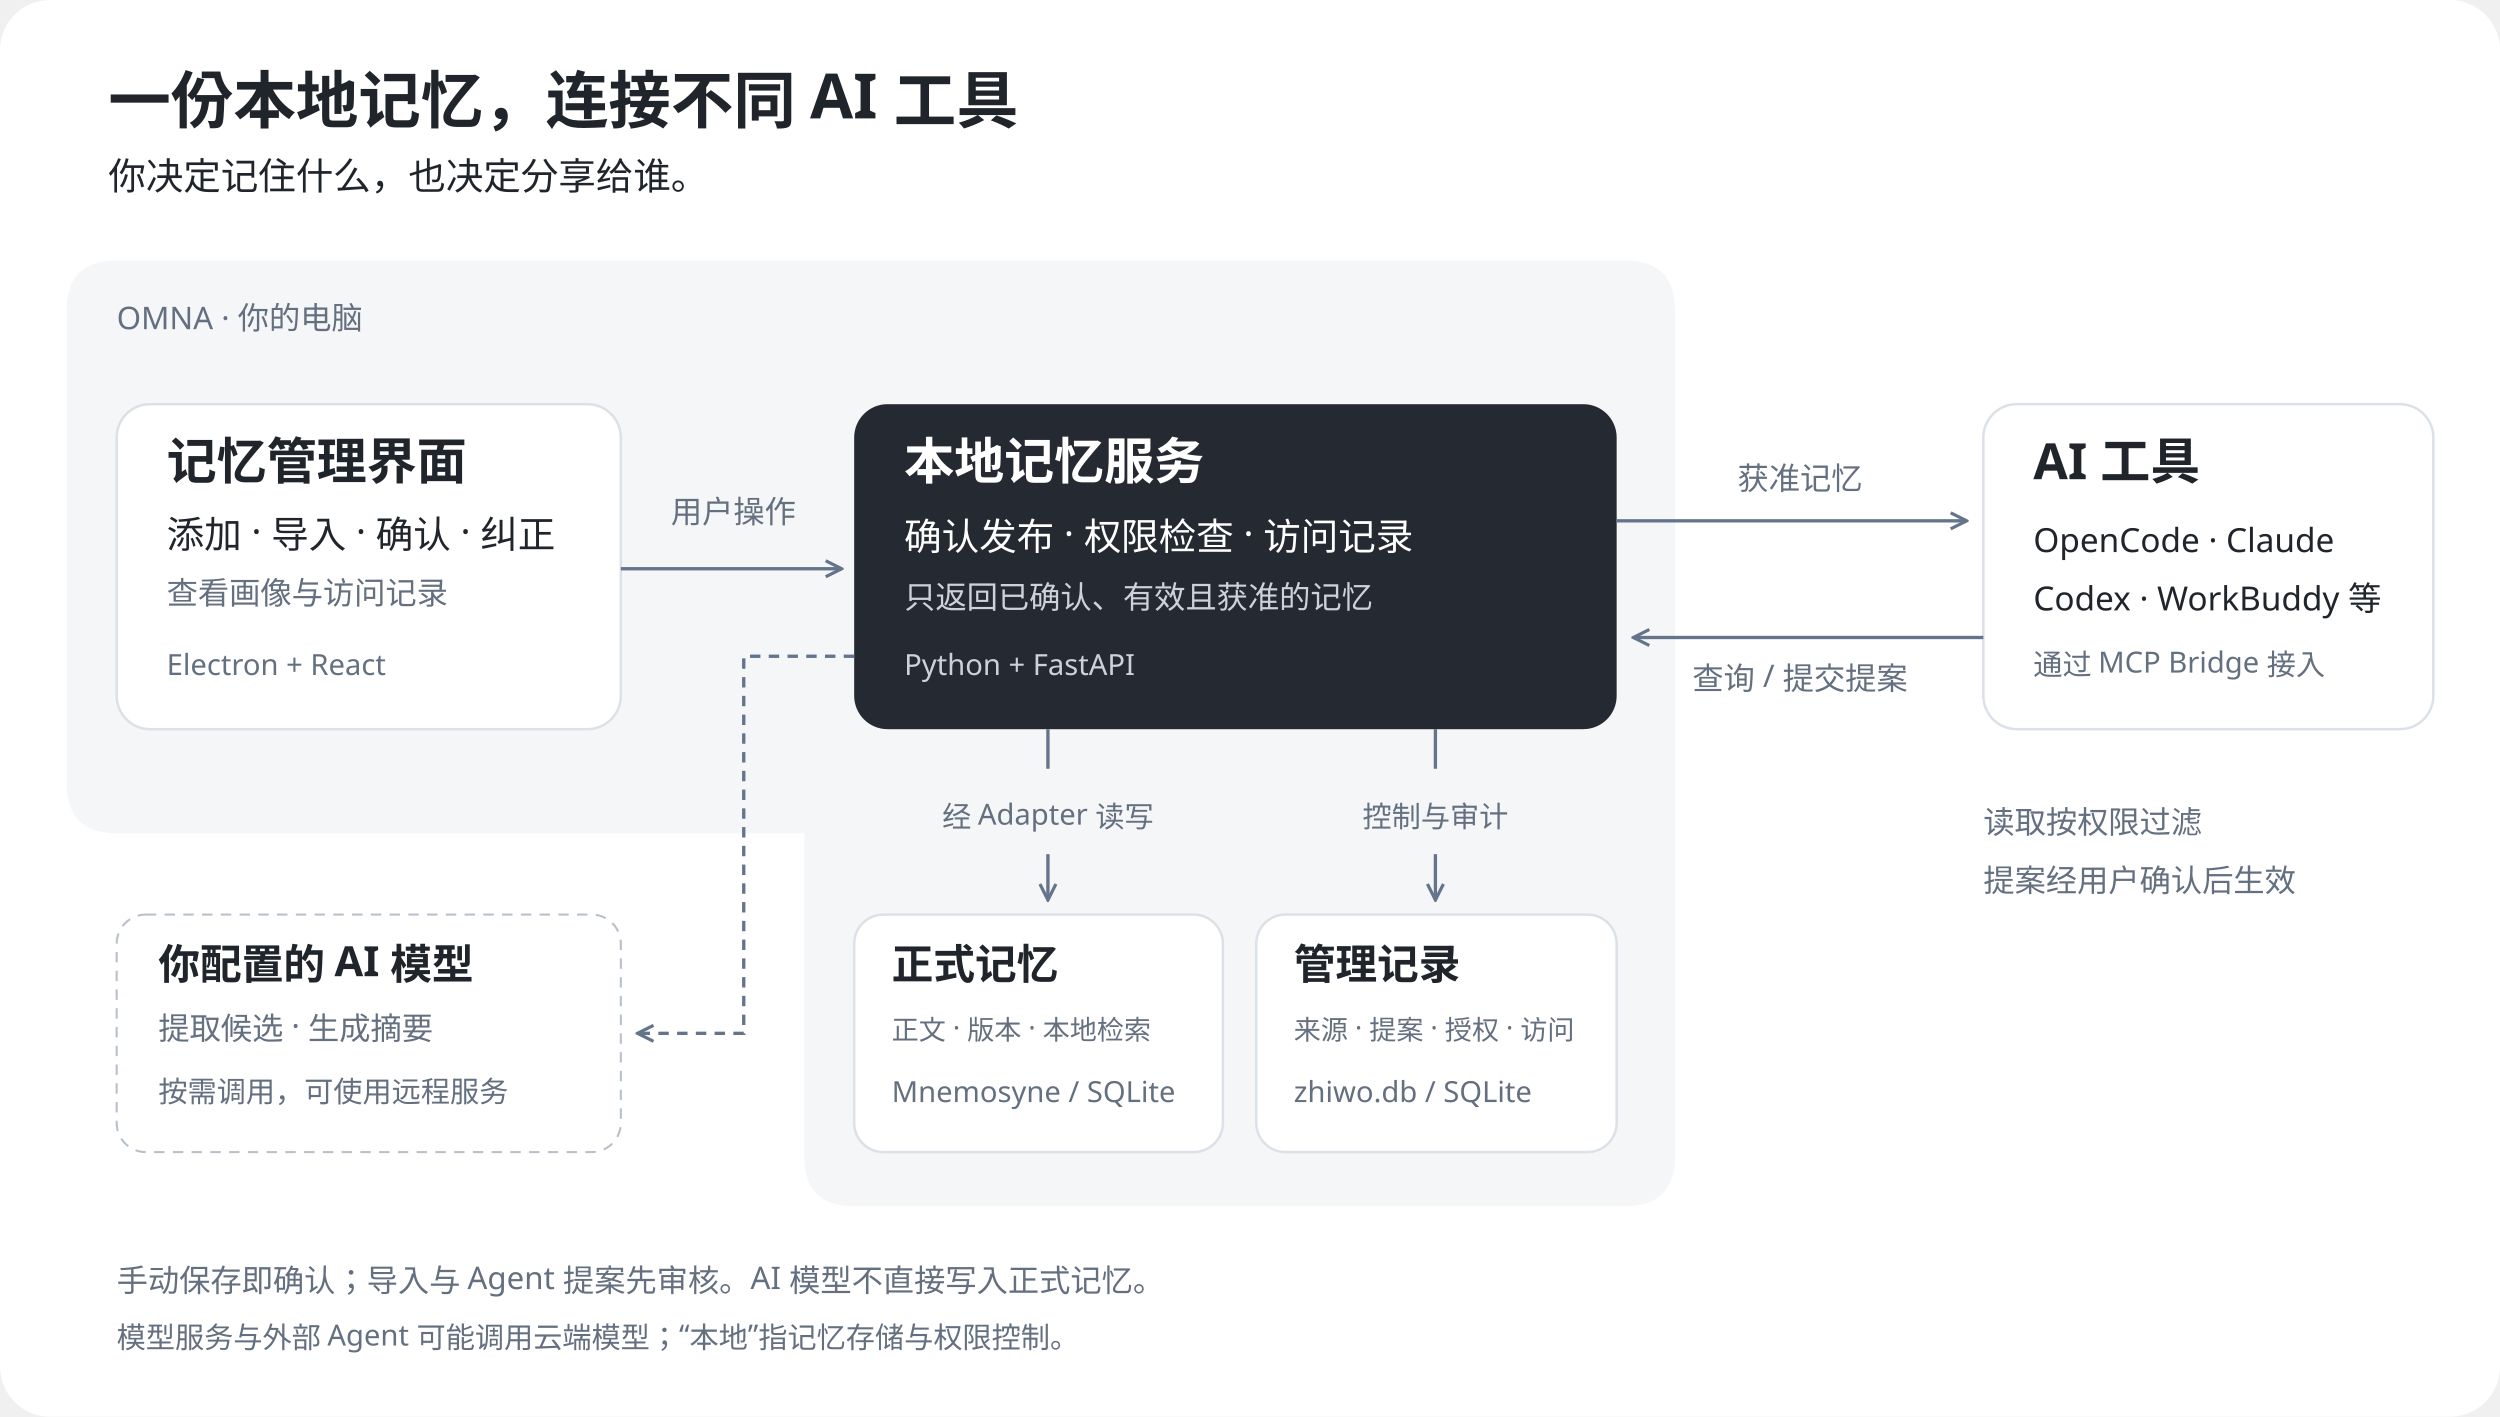
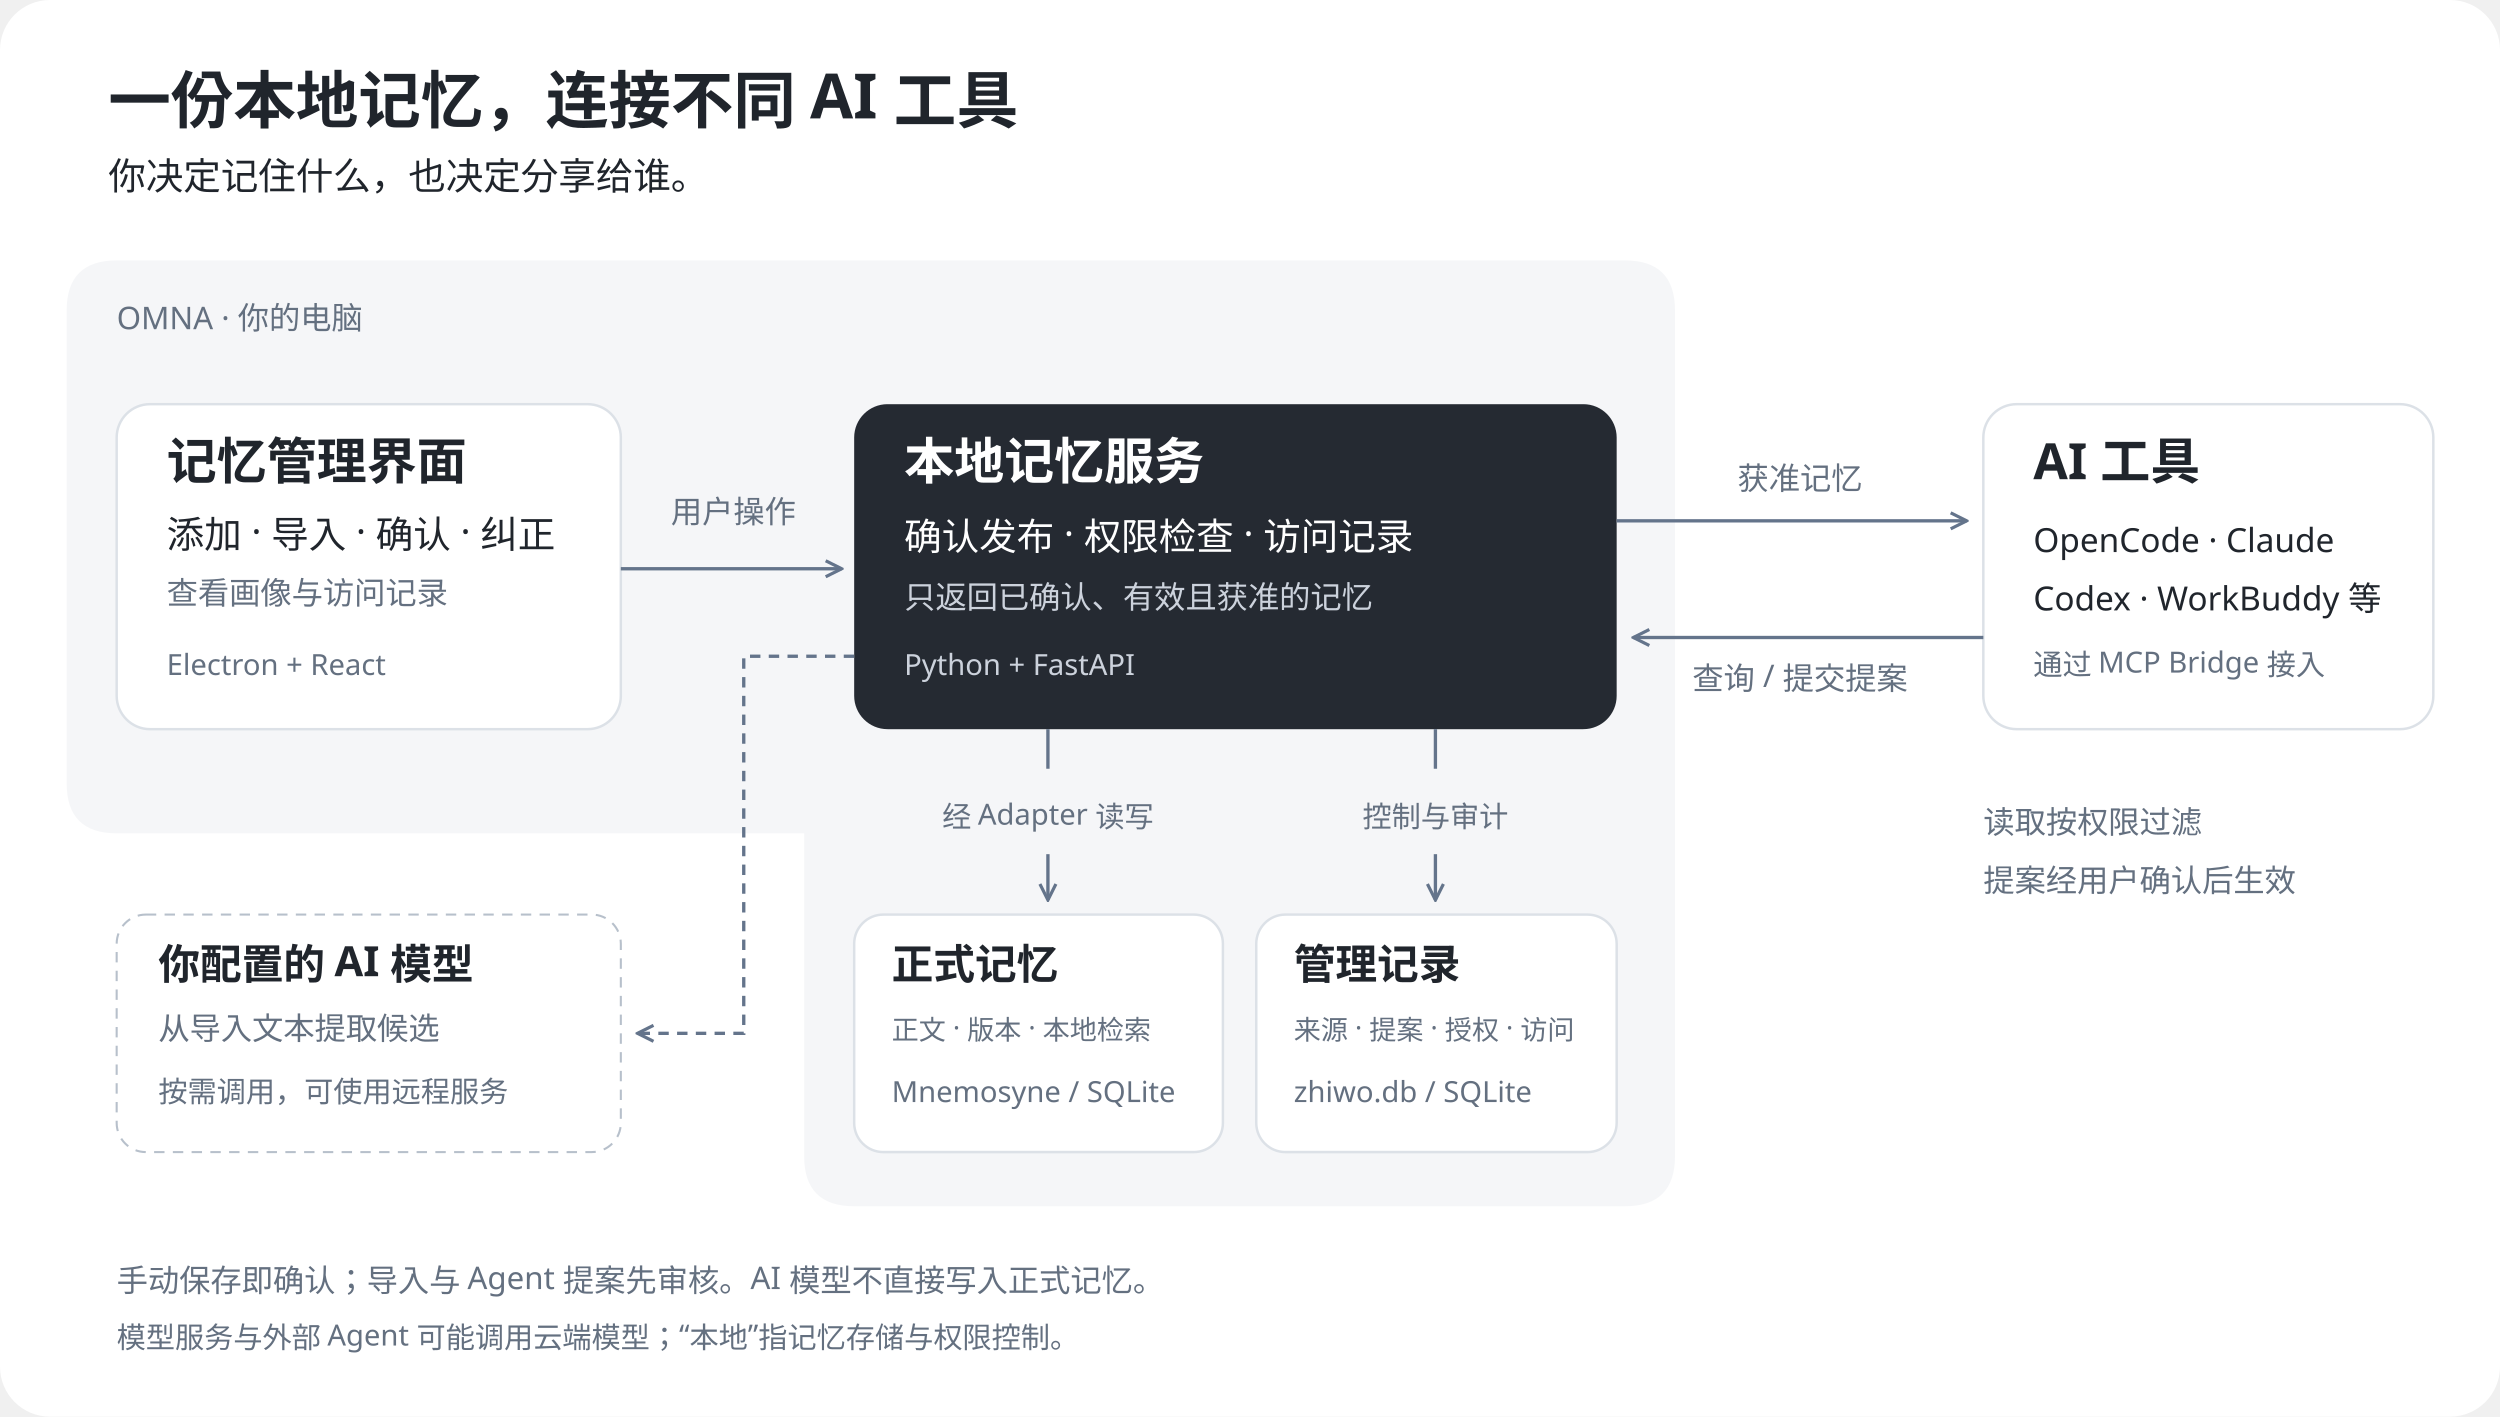
<svg xmlns="http://www.w3.org/2000/svg" width="1200" height="680" viewBox="0 0 1200 680" role="img" aria-labelledby="title desc">
  <defs>
    <marker id="arrow" viewBox="0 0 10 10" refX="9" refY="5" markerWidth="6" markerHeight="6" orient="auto-start-reverse">
      <path d="M1 1L9 5L1 9" fill="none" stroke="#64748b" stroke-width="1.6" />
    </marker>
    <style>text{font-family:Segoe UI,Microsoft YaHei,PingFang SC,sans-serif;fill:#20252c}.heading{font-size:24px;font-weight:650}.label{font-size:18px}.small{font-size:15px;fill:#647080}.meta{font-size:14px;fill:#647080}.line{fill:none;stroke:#64748b;stroke-width:1.6;marker-end:url(#arrow)}.card{fill:#fff;stroke:#dce1e7;stroke-width:1.2}</style>
  </defs>
  <rect width="1200" height="680" rx="24" fill="#ffffff" />
  <text x="52" y="59" font-size="30" font-weight="700">一份本地记忆，连接不同 AI 工具</text>
  <text x="52" y="91" class="label" fill="#647080">你决定记住什么，也决定分享给谁。</text>
  <path d="M56 125H780Q804 125 804 149V555Q804 579 780 579H410Q386 579 386 555V400H56Q32 400 32 376V149Q32 125 56 125Z" fill="#f5f6f8" />
  <text x="56" y="158" class="small">OMNA · 你的电脑</text>
  <rect x="56" y="194" width="242" height="156" rx="16" class="card" />
  <text x="80" y="230" class="heading">记忆管理界面</text>
  <text x="80" y="263" class="label">添加 · 导入 · 确认 · 纠正</text>
  <text x="80" y="290" class="small">查看画像与访问记录</text>
  <text x="80" y="324" class="meta">Electron + React</text>
  <path d="M298 273H404" class="line" />
  <text x="352" y="251" text-anchor="middle" class="small">用户操作</text>
  <rect x="410" y="194" width="366" height="156" rx="16" fill="#252a32" />
  <text x="434" y="230" class="heading" style="fill:#fff">本地记忆服务</text>
  <text x="434" y="264" class="label" style="fill:#fff">确认发布 · 权限检查 · 访问记录</text>
  <text x="434" y="292" class="small" style="fill:#ccd2dc">只返回已确认、有效且获准的记忆</text>
  <text x="434" y="324" class="meta" style="fill:#ccd2dc">Python + FastAPI</text>
  <rect x="952" y="194" width="216" height="156" rx="16" class="card" />
  <text x="976" y="230" class="heading">AI 工具</text>
  <text x="976" y="265" font-size="16">OpenCode · Claude</text>
  <text x="976" y="293" font-size="16">Codex · WorkBuddy 等</text>
  <text x="976" y="324" class="meta">通过 MCP Bridge 接入</text>
  <path d="M776 250H944" class="line" />
  <text x="864" y="235" text-anchor="middle" class="small">获准记忆</text>
  <path d="M952 306H784" class="line" />
  <text x="864" y="331" text-anchor="middle" class="small">查询 / 提交提案</text>
  <path d="M503 350V369 M503 410V432" class="line" />
  <text x="503" y="397" text-anchor="middle" class="meta">经 Adapter 读写</text>
  <path d="M689 350V369 M689 410V432" class="line" />
  <text x="689" y="397" text-anchor="middle" class="meta">控制与审计</text>
  <rect x="410" y="439" width="177" height="114" rx="14" class="card" />
  <text x="428" y="470" font-size="20" font-weight="650">正式记忆</text>
  <text x="428" y="499" class="small" style="font-size:13px">正文 · 版本 · 本地检索</text>
  <text x="428" y="529" class="meta">Mnemosyne / SQLite</text>
  <rect x="603" y="439" width="173" height="114" rx="14" class="card" />
  <text x="621" y="470" font-size="20" font-weight="650">管理记录</text>
  <text x="621" y="499" class="small" style="font-size:13px">来源 · 提案 · 授权 · 访问</text>
  <text x="621" y="529" class="meta">zhiwo.db / SQLite</text>
  <rect x="56" y="439" width="242" height="114" rx="14" fill="#fff" stroke="#b7c0cb" stroke-dasharray="5 4" />
  <text x="76" y="470" font-size="20" font-weight="650">你配置的 AI 模型</text>
-   <text x="76" y="499" class="small">提取候选 · 生成摘要</text>
+   <text x="76" y="499" class="small">从导入文本提取候选</text>
  <text x="76" y="529" class="meta">按需调用，可使用远程服务</text>
  <path d="M410 315H357V496H306" class="line" stroke-dasharray="5 4" />
  <text x="952" y="400" class="small">读取按权限过滤</text>
  <text x="952" y="428" class="small">提案经用户确认后生效</text>
  <text x="56" y="620" class="small">手动保存即确认；导入与 Agent 提案先审核。AI 模型不直接写入正式记忆。</text>
  <text x="56" y="647" class="meta">模型服务与外部 Agent 可能调用云端模型；“本地”指记忆存储与权限控制。</text>
</svg>
